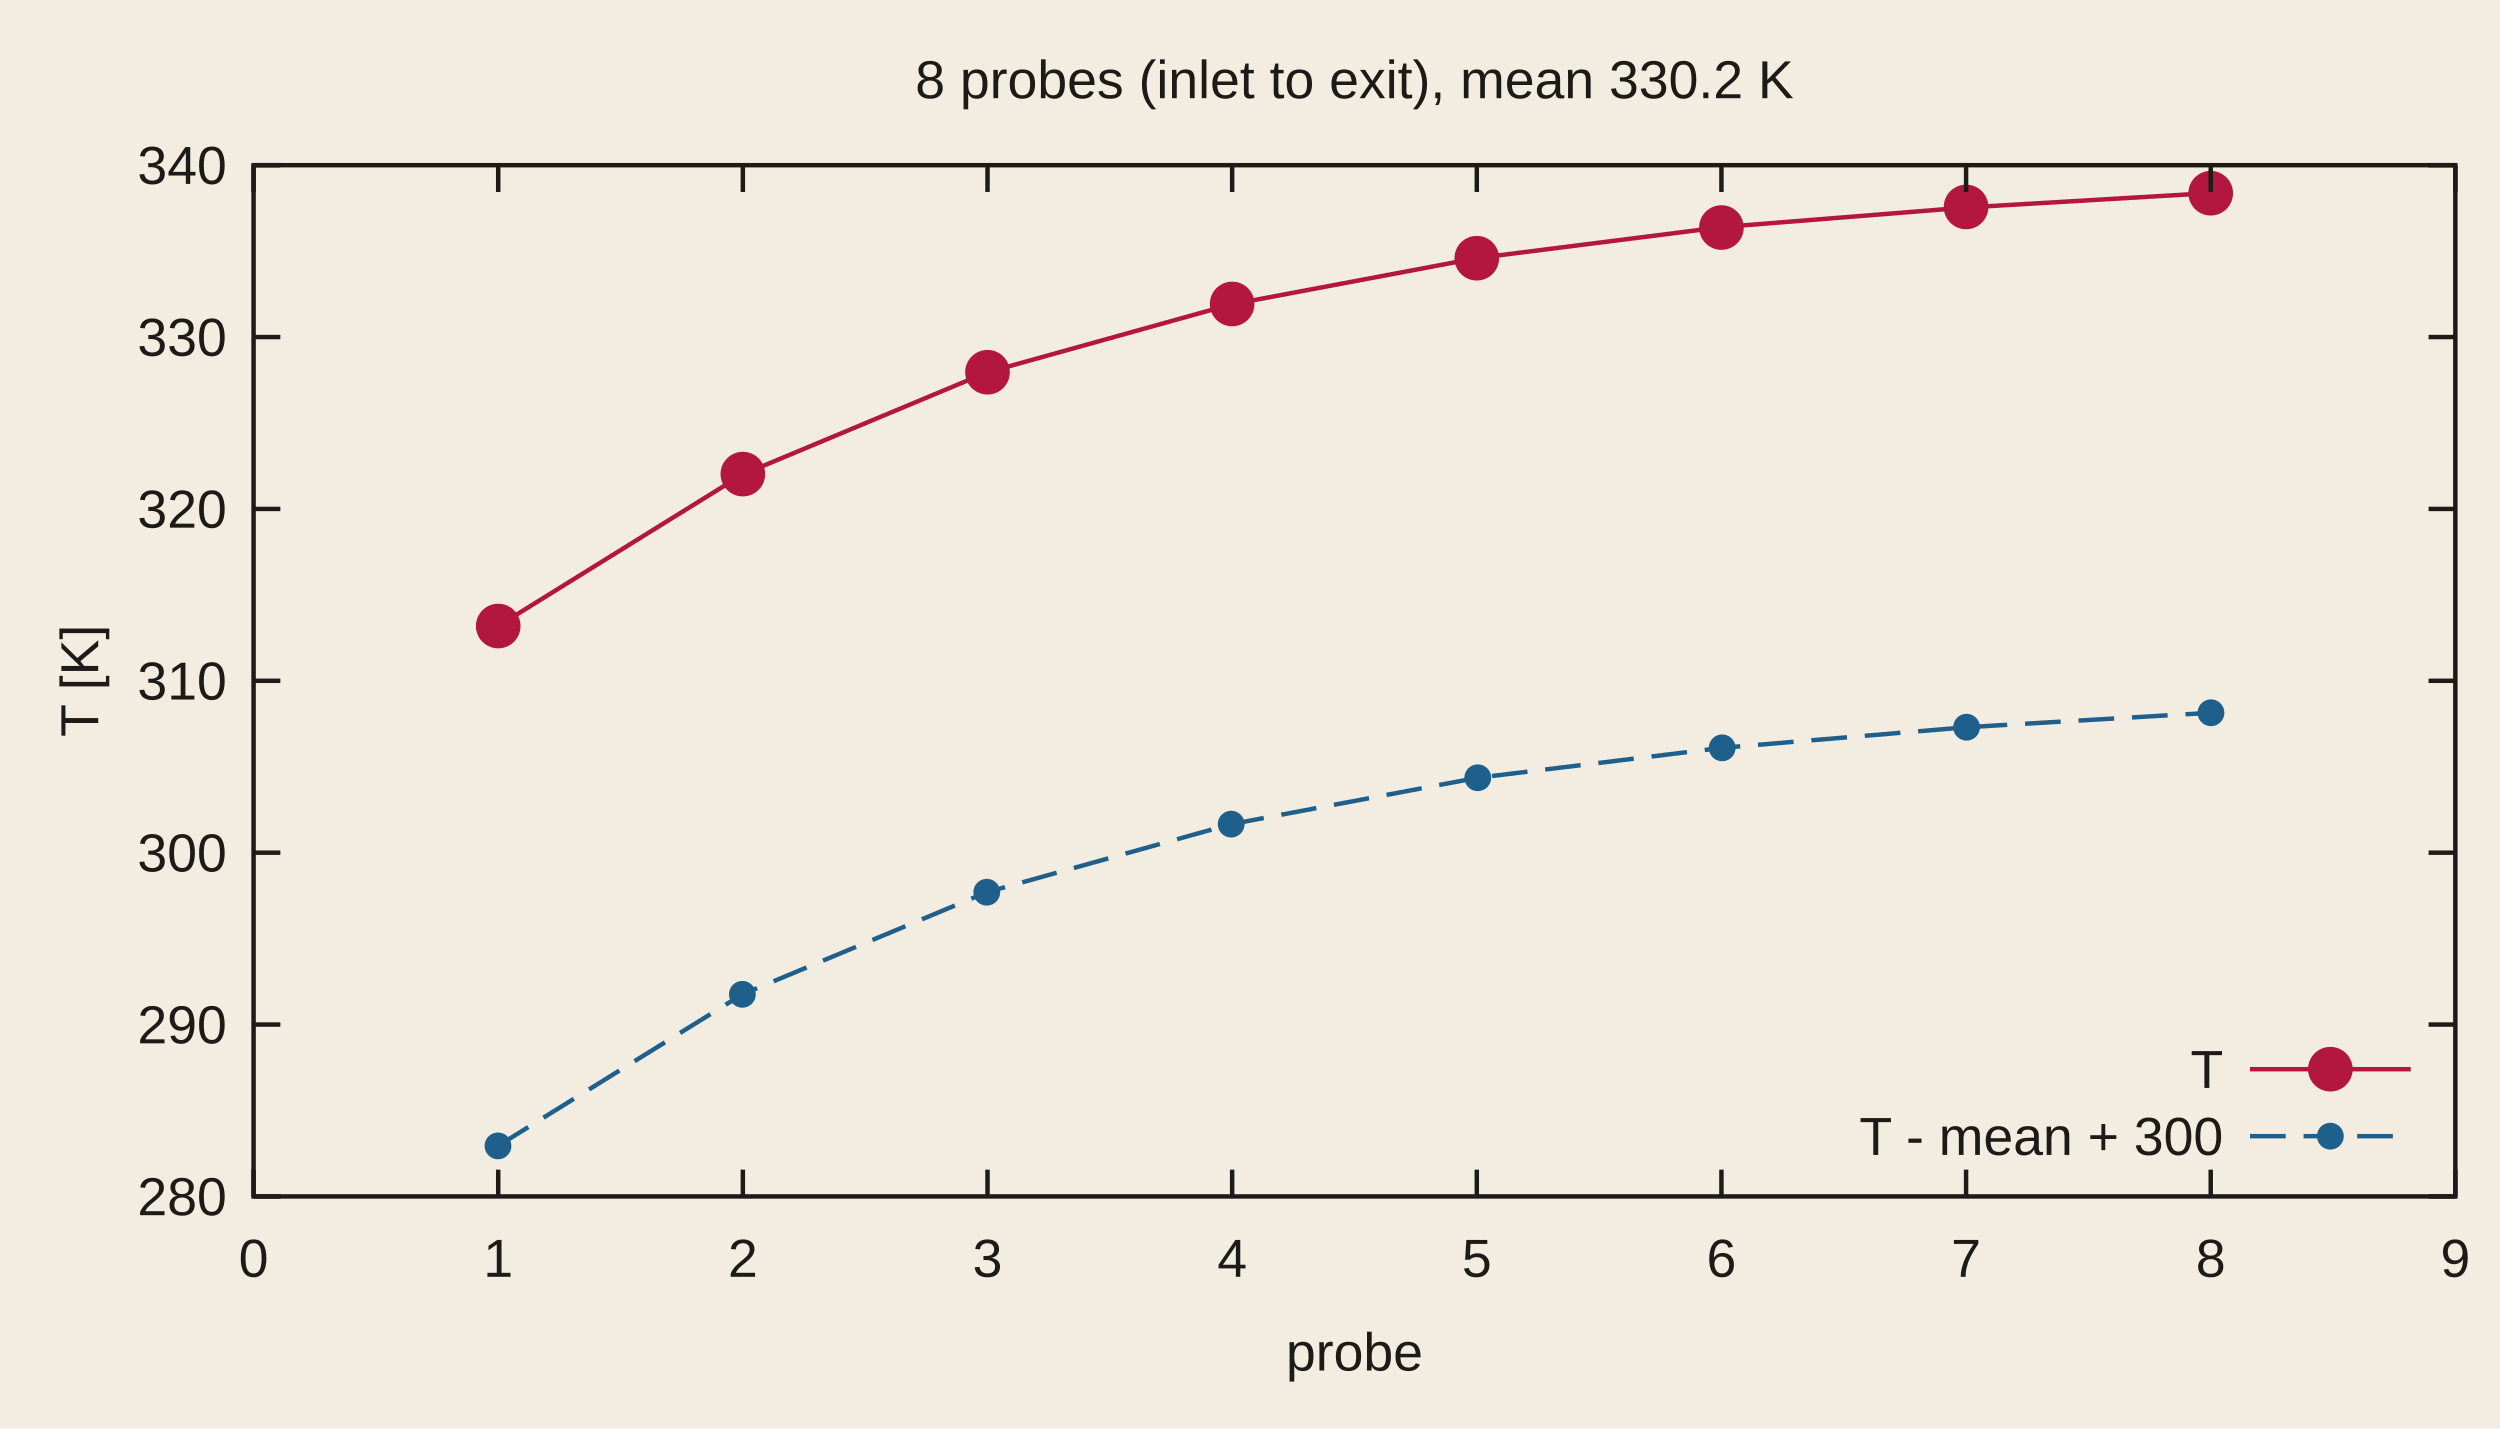
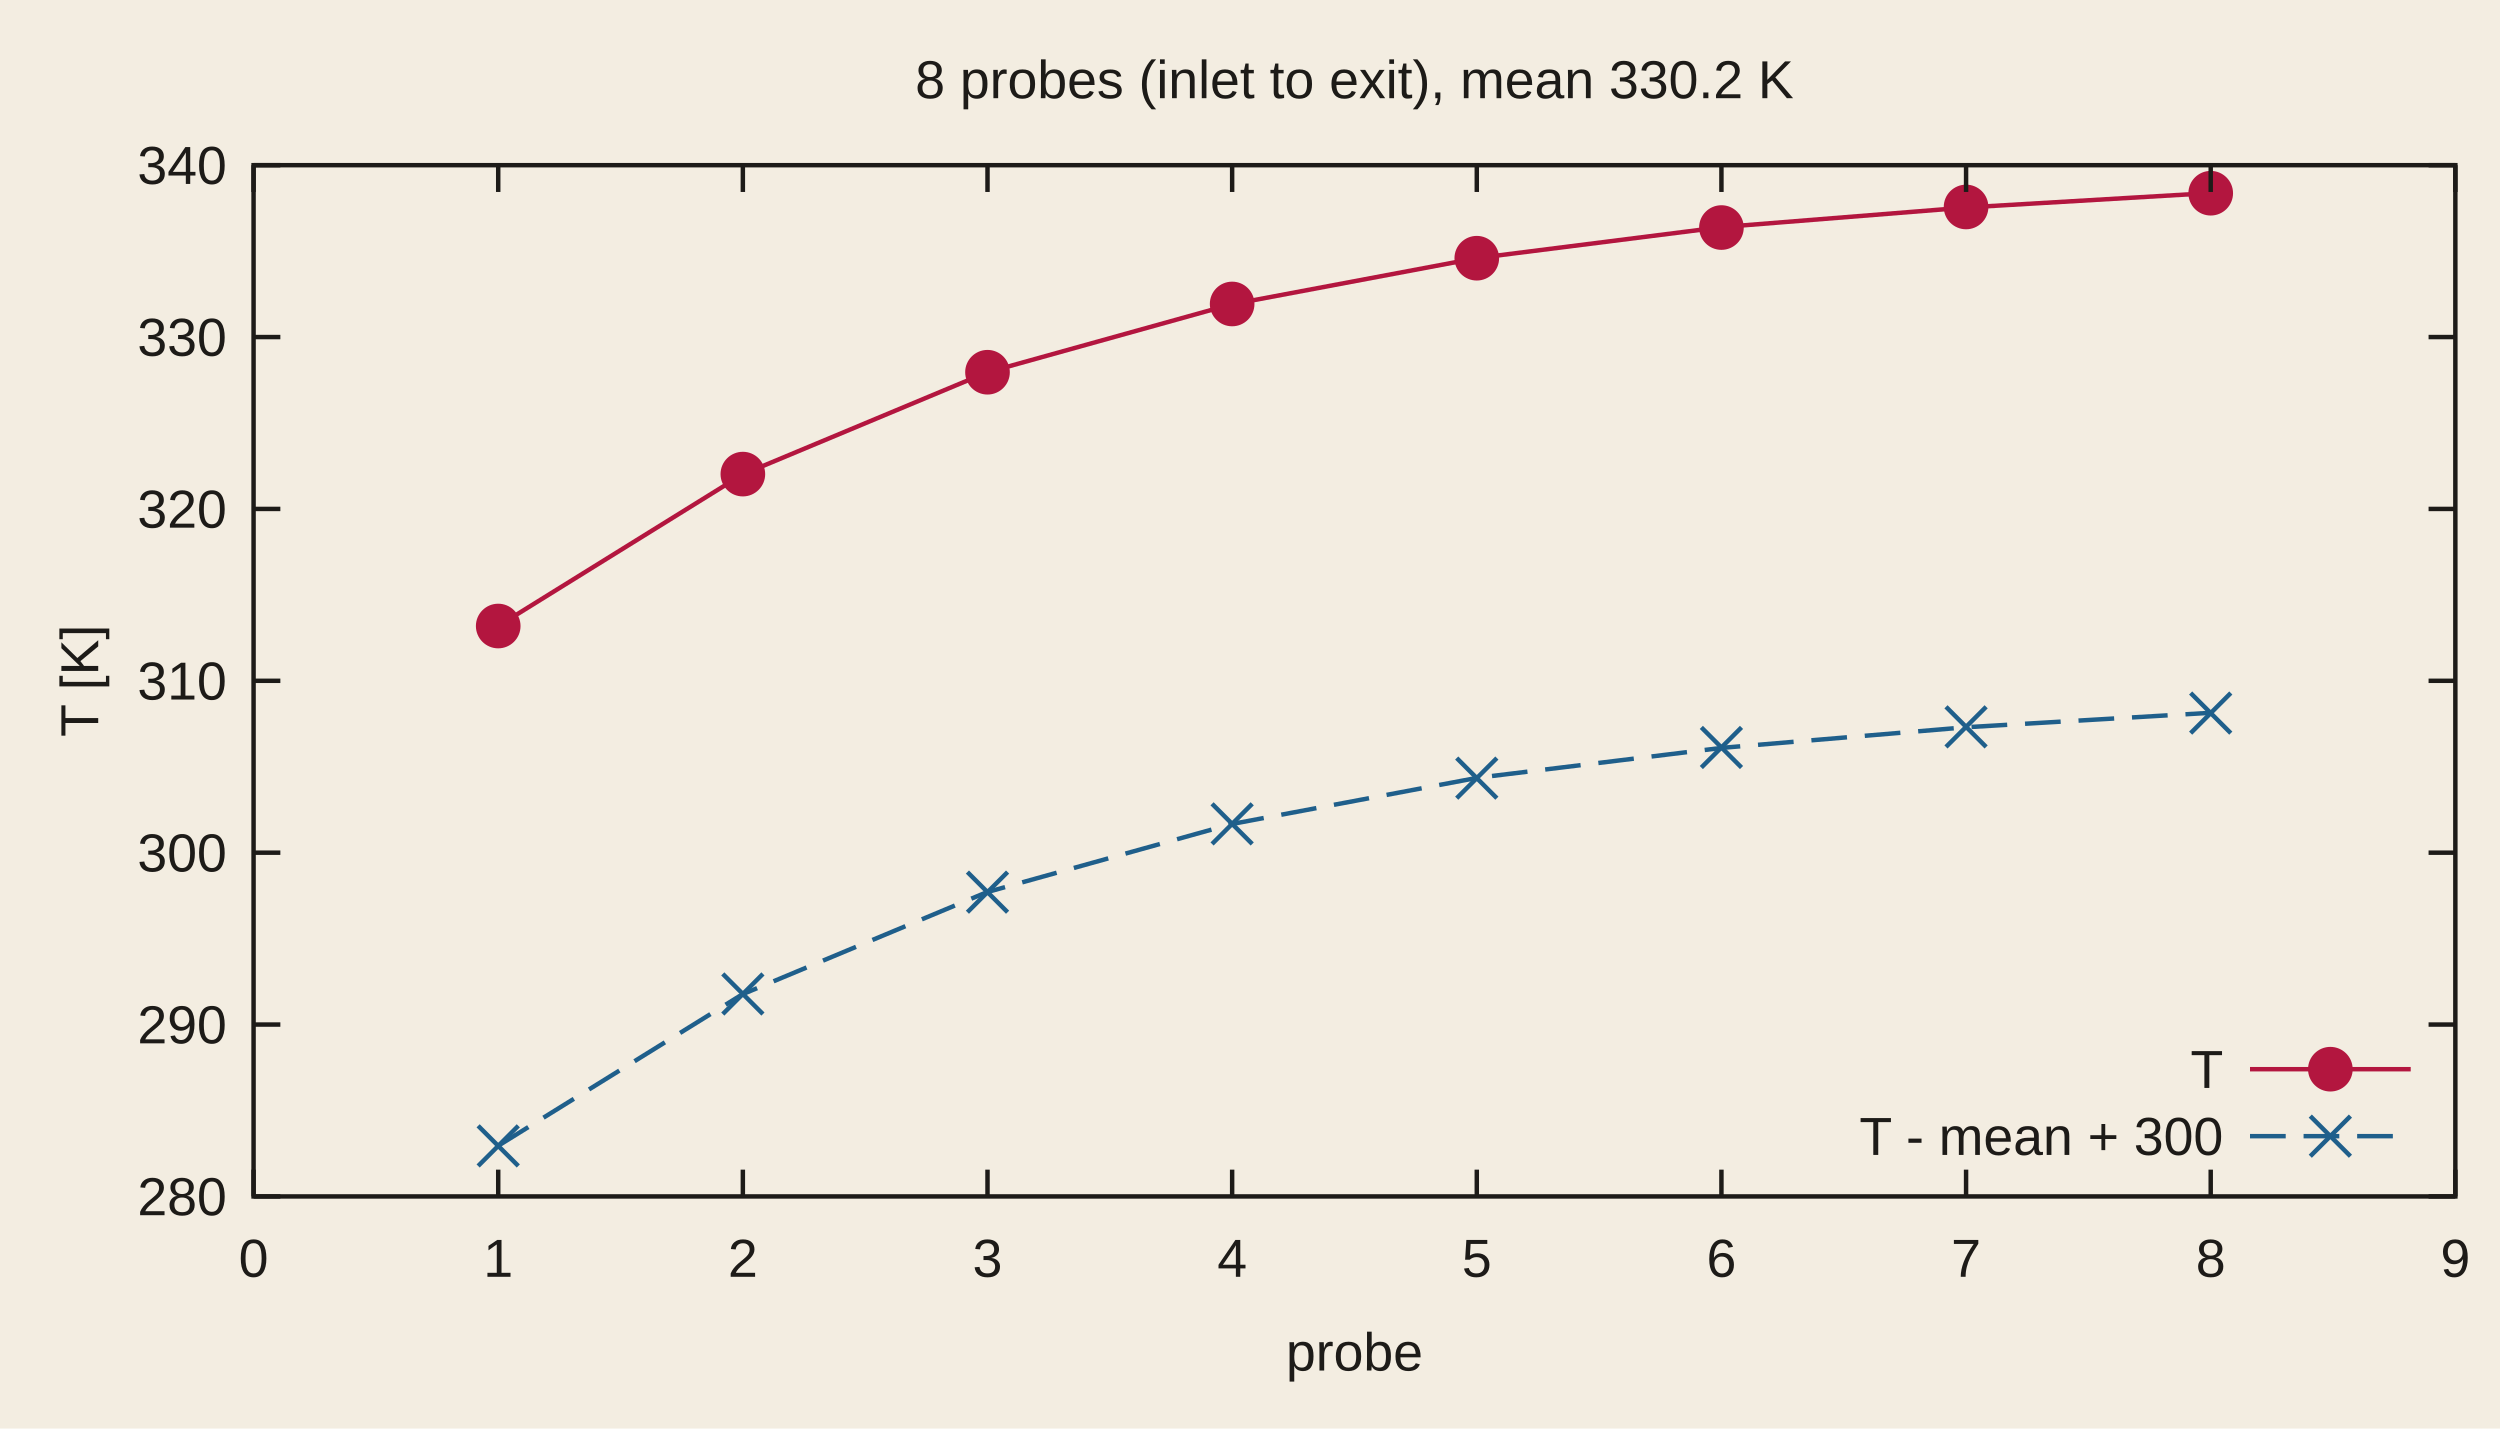
<svg xmlns="http://www.w3.org/2000/svg" width="560" height="320" viewBox="0 0 560 320" font-family="Arial,Helvetica,sans-serif" font-size="12" fill="#1d1b18" data-theme="washi" data-frame="#1d1b18" data-grid-color="#a69a85">
  <rect x="0" y="0" width="560" height="320" fill="#f3ede1" stroke="none" stroke-width="0" />
  <g class="fs-axes" data-area="56.8 550 37 268" data-x="0 9e0" data-y="2.8e2 3.4e2" data-log="0 0" data-grid="0" data-font-size="12" data-xformat="%h" data-yformat="%h">
    <g class="fs-grid" display="none">
      <polyline fill="none" stroke="#a69a85" stroke-width="0.5" stroke-dasharray="2,3" points="56.8,268 56.8,37" />
      <polyline fill="none" stroke="#a69a85" stroke-width="0.5" stroke-dasharray="2,3" points="111.6,268 111.6,37" />
      <polyline fill="none" stroke="#a69a85" stroke-width="0.5" stroke-dasharray="2,3" points="166.4,268 166.4,37" />
      <polyline fill="none" stroke="#a69a85" stroke-width="0.5" stroke-dasharray="2,3" points="221.2,268 221.2,37" />
      <polyline fill="none" stroke="#a69a85" stroke-width="0.5" stroke-dasharray="2,3" points="276,268 276,37" />
      <polyline fill="none" stroke="#a69a85" stroke-width="0.5" stroke-dasharray="2,3" points="330.8,268 330.8,37" />
      <polyline fill="none" stroke="#a69a85" stroke-width="0.5" stroke-dasharray="2,3" points="385.6,268 385.6,37" />
      <polyline fill="none" stroke="#a69a85" stroke-width="0.5" stroke-dasharray="2,3" points="440.4,268 440.4,37" />
      <polyline fill="none" stroke="#a69a85" stroke-width="0.5" stroke-dasharray="2,3" points="495.2,268 495.2,37" />
      <polyline fill="none" stroke="#a69a85" stroke-width="0.5" stroke-dasharray="2,3" points="550,268 550,37" />
      <polyline fill="none" stroke="#a69a85" stroke-width="0.5" stroke-dasharray="2,3" points="56.8,268 550,268" />
      <polyline fill="none" stroke="#a69a85" stroke-width="0.5" stroke-dasharray="2,3" points="56.8,229.5 550,229.5" />
      <polyline fill="none" stroke="#a69a85" stroke-width="0.5" stroke-dasharray="2,3" points="56.8,191 550,191" />
      <polyline fill="none" stroke="#a69a85" stroke-width="0.5" stroke-dasharray="2,3" points="56.8,152.5 550,152.5" />
      <polyline fill="none" stroke="#a69a85" stroke-width="0.5" stroke-dasharray="2,3" points="56.8,114 550,114" />
      <polyline fill="none" stroke="#a69a85" stroke-width="0.5" stroke-dasharray="2,3" points="56.8,75.5 550,75.5" />
      <polyline fill="none" stroke="#a69a85" stroke-width="0.5" stroke-dasharray="2,3" points="56.8,37 550,37" />
    </g>
    <svg class="fs-plot" x="56.8" y="37" width="493.2" height="231" viewBox="0 0 1 1" preserveAspectRatio="none" overflow="hidden">
      <g class="fs-series" data-series="1">
        <polyline fill="none" stroke="#b3163f" stroke-width="1" stroke-linejoin="round" vector-effect="non-scaling-stroke" points="0.111,0.447 0.222,0.3 0.333,0.201 0.444,0.135 0.556,0.09 0.667,0.06 0.778,0.041 0.889,0.027" />
        <path class="fs-pts" data-pt="7" data-size="9" data-lw="1" data-color="#b3163f" fill="none" stroke="none" d="M0.111,0.447 M0.222,0.3 M0.333,0.201 M0.444,0.135 M0.556,0.09 M0.667,0.06 M0.778,0.041 M0.889,0.027" />
      </g>
      <g class="fs-series" data-series="2">
        <polyline fill="none" stroke="#1f5f8b" stroke-width="1" stroke-linejoin="round" vector-effect="non-scaling-stroke" stroke-dasharray="8,4" points="0.111,0.951 0.222,0.804 0.333,0.705 0.444,0.639 0.556,0.594 0.667,0.565 0.778,0.545 0.889,0.531" />
-         <path fill="none" stroke="#1f5f8b" stroke-width="6" stroke-linecap="round" vector-effect="non-scaling-stroke" d="M0.111,0.951h0 M0.222,0.804h0 M0.333,0.705h0 M0.444,0.639h0 M0.556,0.594h0 M0.667,0.565h0 M0.778,0.545h0 M0.889,0.531h0" />
+         <path class="fs-pts" data-pt="2" data-size="9" data-lw="1" data-color="#1f5f8b" fill="none" stroke="none" d="M0.111,0.951 M0.222,0.804 M0.333,0.705 M0.444,0.639 M0.556,0.594 M0.667,0.565 M0.778,0.545 M0.889,0.531" />
      </g>
    </svg>
    <svg class="fs-marks" x="56.8" y="37" width="493.2" height="231" viewBox="0 0 493.2 231" overflow="visible">
      <path data-series="1" fill="#b3163f" stroke="#b3163f" stroke-width="1" d="M50.3,103.23A4.5,4.5 0 1 0 59.3,103.23A4.5,4.5 0 1 0 50.3,103.23ZM105.1,69.2A4.5,4.5 0 1 0 114.1,69.2A4.5,4.5 0 1 0 105.1,69.2ZM159.9,46.38A4.5,4.5 0 1 0 168.9,46.38A4.5,4.5 0 1 0 159.9,46.38ZM214.7,31.09A4.5,4.5 0 1 0 223.7,31.09A4.5,4.5 0 1 0 214.7,31.09ZM269.5,20.84A4.5,4.5 0 1 0 278.5,20.84A4.5,4.5 0 1 0 269.5,20.84ZM324.3,13.97A4.5,4.5 0 1 0 333.3,13.97A4.5,4.5 0 1 0 324.3,13.97ZM379.1,9.36A4.5,4.5 0 1 0 388.1,9.36A4.5,4.5 0 1 0 379.1,9.36ZM433.9,6.28A4.5,4.5 0 1 0 442.9,6.28A4.5,4.5 0 1 0 433.9,6.28Z" />
+       <path data-series="2" fill="none" stroke="#1f5f8b" stroke-width="1" d="M50.3,215.18L59.3,224.18M59.3,215.18L50.3,224.18M105.1,181.15L114.1,190.15M114.1,181.15L105.1,190.15M159.9,158.34L168.9,167.34M168.9,158.34L159.9,167.34M214.7,143.05L223.7,152.05M223.7,143.05L214.7,152.05M269.5,132.8L278.5,141.8M278.5,132.8L269.5,141.8M324.3,125.93L333.3,134.93M333.3,125.93L324.3,134.93M379.1,121.32L388.1,130.32M388.1,121.32L379.1,130.32M433.9,118.23L442.9,127.23M442.9,118.23L433.9,127.23" />
    </svg>
    <rect x="56.8" y="37" width="493.2" height="231" fill="none" stroke="#1d1b18" stroke-width="1" />
    <g class="fs-xticks">
      <polyline fill="none" stroke="#1d1b18" stroke-width="1" points="56.8,268 56.8,262" />
      <polyline fill="none" stroke="#1d1b18" stroke-width="1" points="56.8,37 56.8,43" />
      <text x="56.8" y="286" text-anchor="middle">0</text>
      <polyline fill="none" stroke="#1d1b18" stroke-width="1" points="111.6,268 111.6,262" />
      <polyline fill="none" stroke="#1d1b18" stroke-width="1" points="111.6,37 111.6,43" />
      <text x="111.6" y="286" text-anchor="middle">1</text>
      <polyline fill="none" stroke="#1d1b18" stroke-width="1" points="166.4,268 166.4,262" />
      <polyline fill="none" stroke="#1d1b18" stroke-width="1" points="166.4,37 166.4,43" />
      <text x="166.4" y="286" text-anchor="middle">2</text>
      <polyline fill="none" stroke="#1d1b18" stroke-width="1" points="221.2,268 221.2,262" />
      <polyline fill="none" stroke="#1d1b18" stroke-width="1" points="221.2,37 221.2,43" />
      <text x="221.2" y="286" text-anchor="middle">3</text>
      <polyline fill="none" stroke="#1d1b18" stroke-width="1" points="276,268 276,262" />
      <polyline fill="none" stroke="#1d1b18" stroke-width="1" points="276,37 276,43" />
      <text x="276" y="286" text-anchor="middle">4</text>
      <polyline fill="none" stroke="#1d1b18" stroke-width="1" points="330.8,268 330.8,262" />
      <polyline fill="none" stroke="#1d1b18" stroke-width="1" points="330.8,37 330.8,43" />
      <text x="330.8" y="286" text-anchor="middle">5</text>
      <polyline fill="none" stroke="#1d1b18" stroke-width="1" points="385.6,268 385.6,262" />
      <polyline fill="none" stroke="#1d1b18" stroke-width="1" points="385.6,37 385.6,43" />
      <text x="385.6" y="286" text-anchor="middle">6</text>
      <polyline fill="none" stroke="#1d1b18" stroke-width="1" points="440.4,268 440.4,262" />
      <polyline fill="none" stroke="#1d1b18" stroke-width="1" points="440.4,37 440.4,43" />
      <text x="440.4" y="286" text-anchor="middle">7</text>
      <polyline fill="none" stroke="#1d1b18" stroke-width="1" points="495.2,268 495.2,262" />
      <polyline fill="none" stroke="#1d1b18" stroke-width="1" points="495.2,37 495.2,43" />
      <text x="495.2" y="286" text-anchor="middle">8</text>
      <polyline fill="none" stroke="#1d1b18" stroke-width="1" points="550,268 550,262" />
      <polyline fill="none" stroke="#1d1b18" stroke-width="1" points="550,37 550,43" />
      <text x="550" y="286" text-anchor="middle">9</text>
    </g>
    <g class="fs-yticks">
      <polyline fill="none" stroke="#1d1b18" stroke-width="1" points="56.8,268 62.8,268" />
      <polyline fill="none" stroke="#1d1b18" stroke-width="1" points="550,268 544,268" />
      <text x="50.8" y="272.2" text-anchor="end">280</text>
      <polyline fill="none" stroke="#1d1b18" stroke-width="1" points="56.8,229.5 62.8,229.5" />
      <polyline fill="none" stroke="#1d1b18" stroke-width="1" points="550,229.5 544,229.5" />
      <text x="50.8" y="233.7" text-anchor="end">290</text>
      <polyline fill="none" stroke="#1d1b18" stroke-width="1" points="56.8,191 62.8,191" />
      <polyline fill="none" stroke="#1d1b18" stroke-width="1" points="550,191 544,191" />
      <text x="50.8" y="195.2" text-anchor="end">300</text>
      <polyline fill="none" stroke="#1d1b18" stroke-width="1" points="56.8,152.5 62.8,152.5" />
      <polyline fill="none" stroke="#1d1b18" stroke-width="1" points="550,152.5 544,152.5" />
      <text x="50.8" y="156.7" text-anchor="end">310</text>
      <polyline fill="none" stroke="#1d1b18" stroke-width="1" points="56.8,114 62.8,114" />
      <polyline fill="none" stroke="#1d1b18" stroke-width="1" points="550,114 544,114" />
      <text x="50.8" y="118.2" text-anchor="end">320</text>
      <polyline fill="none" stroke="#1d1b18" stroke-width="1" points="56.8,75.5 62.8,75.5" />
      <polyline fill="none" stroke="#1d1b18" stroke-width="1" points="550,75.5 544,75.5" />
      <text x="50.8" y="79.7" text-anchor="end">330</text>
      <polyline fill="none" stroke="#1d1b18" stroke-width="1" points="56.8,37 62.8,37" />
      <polyline fill="none" stroke="#1d1b18" stroke-width="1" points="550,37 544,37" />
      <text x="50.8" y="41.2" text-anchor="end">340</text>
    </g>
    <text x="303.4" y="307" text-anchor="middle">probe</text>
    <text x="22" y="152.5" text-anchor="middle" transform="rotate(-90 22 152.5)">T [K]</text>
    <text x="303.4" y="22" text-anchor="middle">8 probes (inlet to exit), mean 330.2 K</text>
    <g class="fs-key-entry" data-series="1">
      <polyline fill="none" stroke="#b3163f" stroke-width="1" points="504,239.5 540,239.5" />
      <path fill="#b3163f" stroke="#b3163f" stroke-width="1" d="M517.5,239.5A4.5,4.5 0 1 0 526.5,239.5A4.5,4.5 0 1 0 517.5,239.5Z" />
      <text x="498" y="243.7" text-anchor="end">T</text>
    </g>
    <g class="fs-key-entry" data-series="2">
      <polyline fill="none" stroke="#1f5f8b" stroke-width="1" stroke-dasharray="8,4" points="504,254.5 540,254.5" />
-       <path fill="none" stroke="#1f5f8b" stroke-width="6" stroke-linecap="round" d="M522,254.5h0" />
+       <path fill="none" stroke="#1f5f8b" stroke-width="1" d="M517.5,250L526.5,259M526.5,250L517.5,259" />
      <text x="498" y="258.7" text-anchor="end">T - mean + 300</text>
    </g>
  </g>
</svg>
